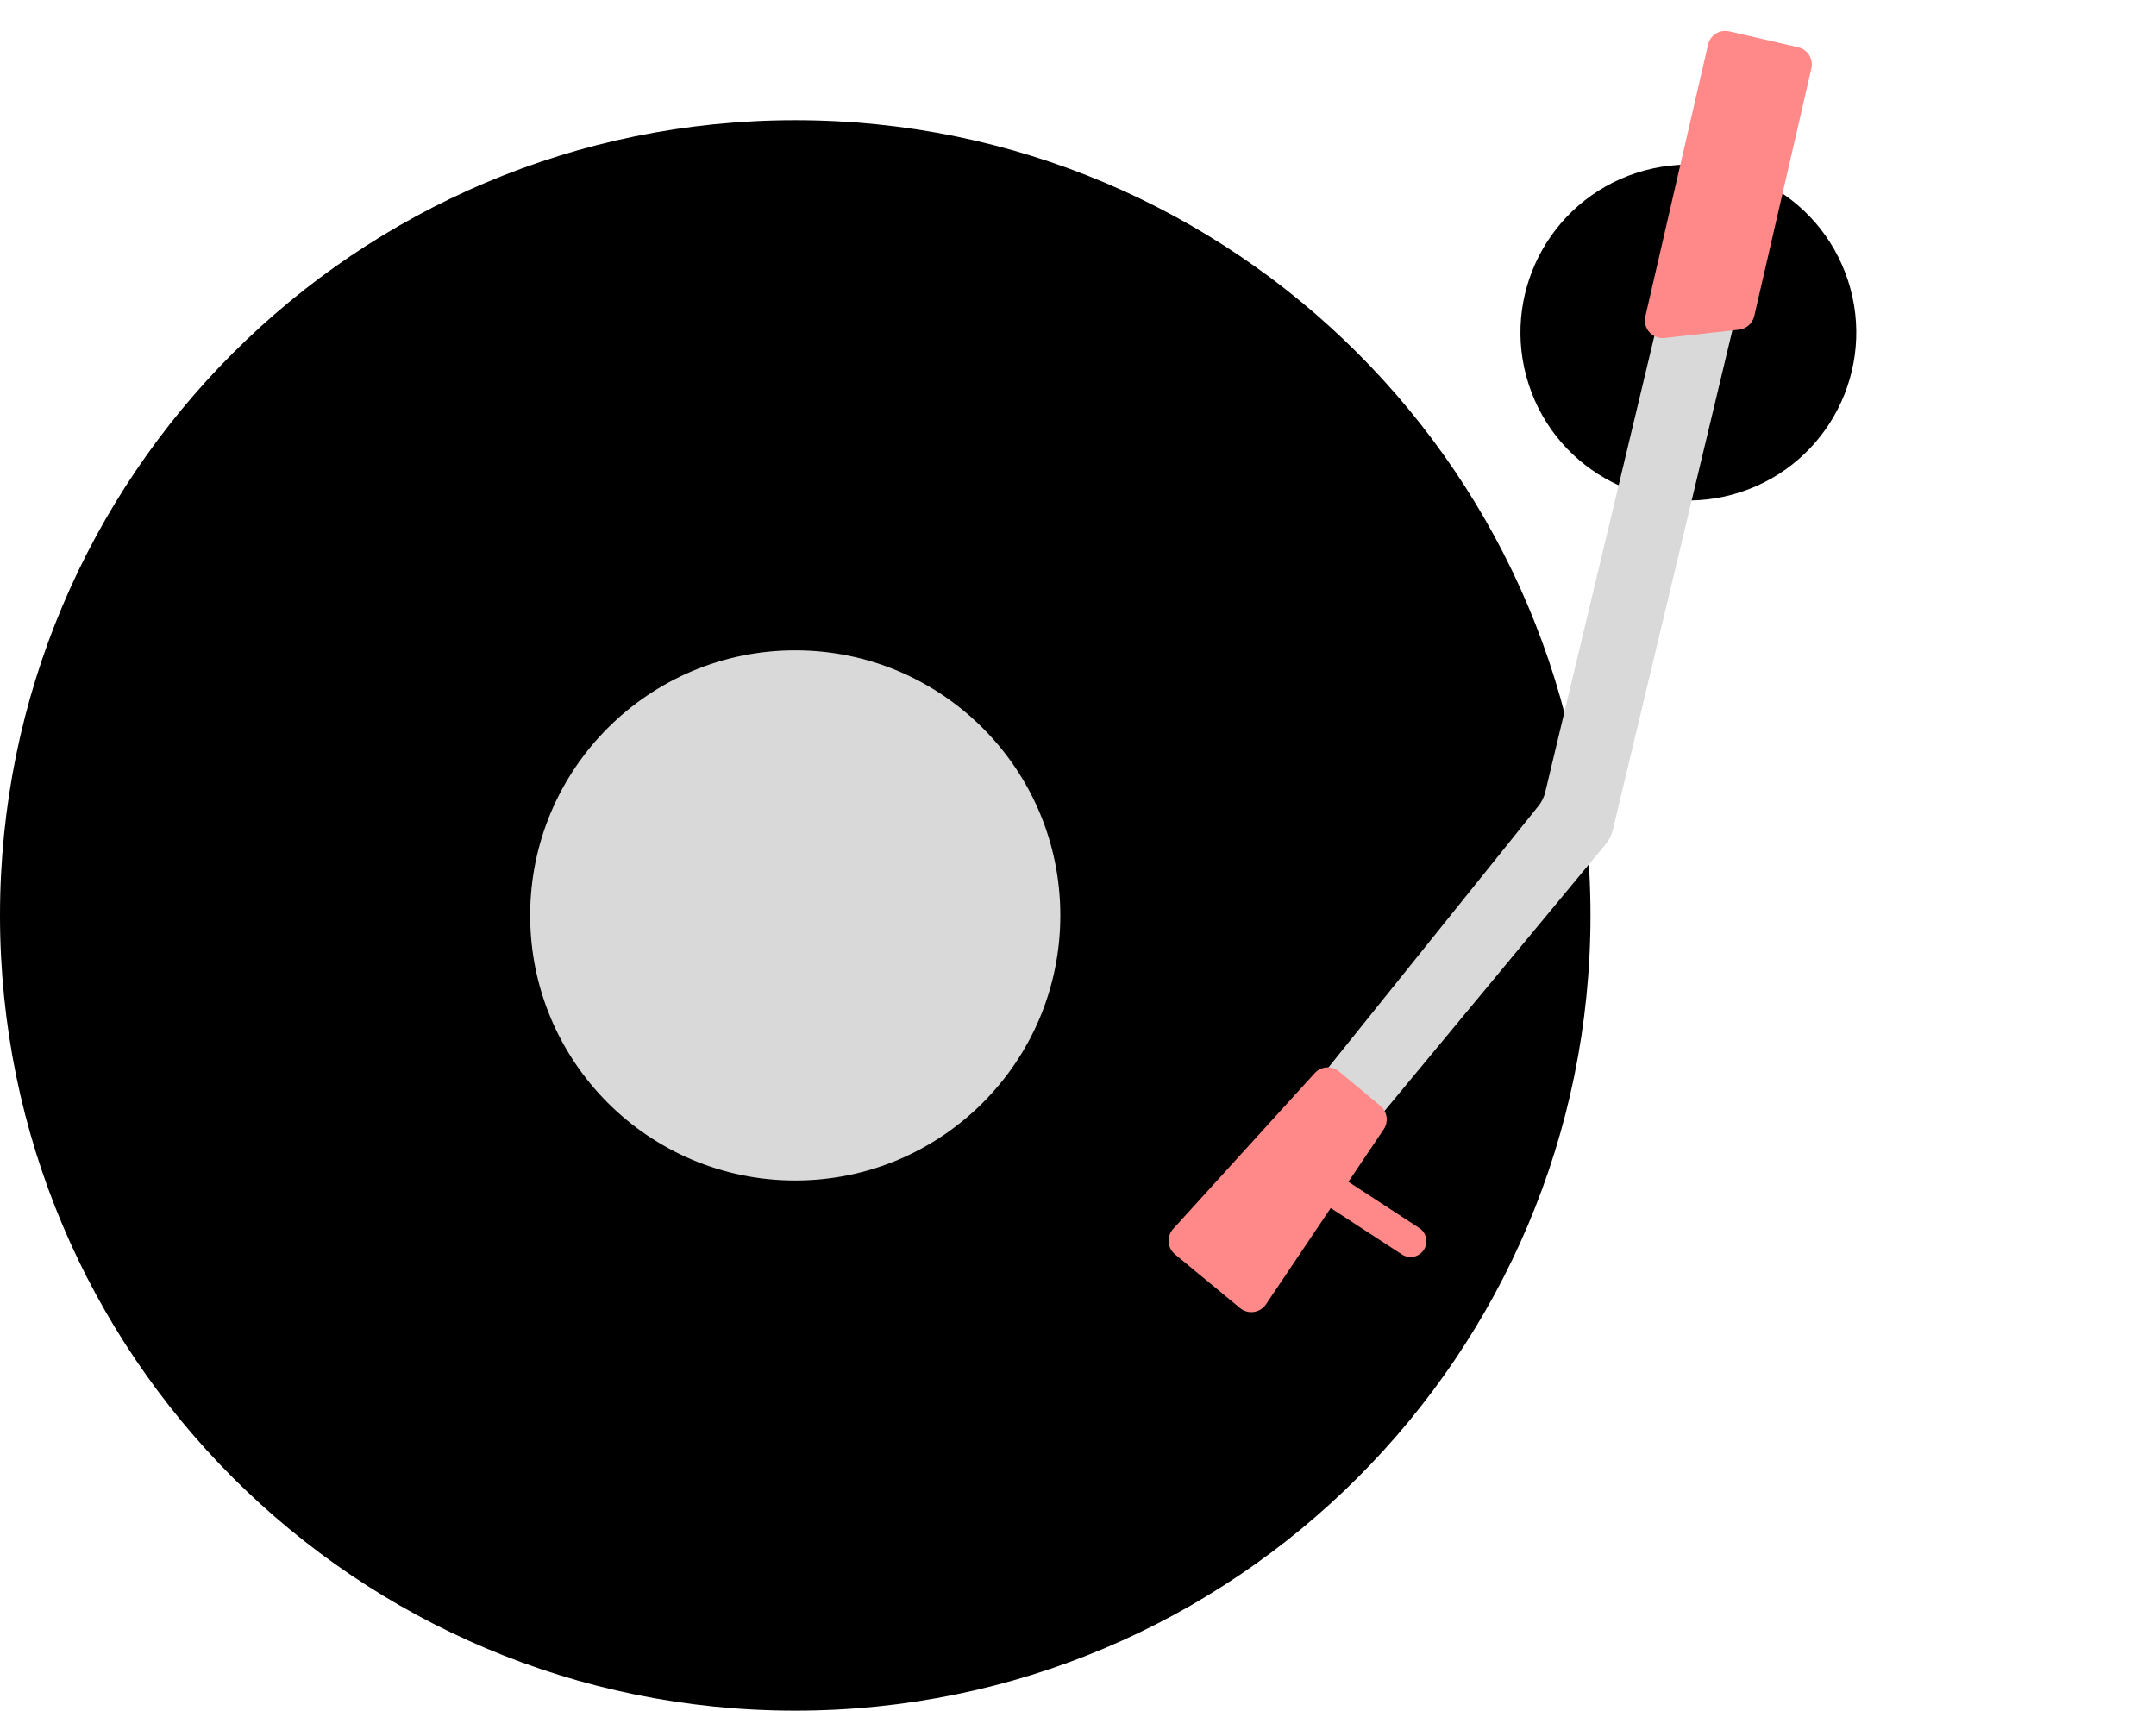
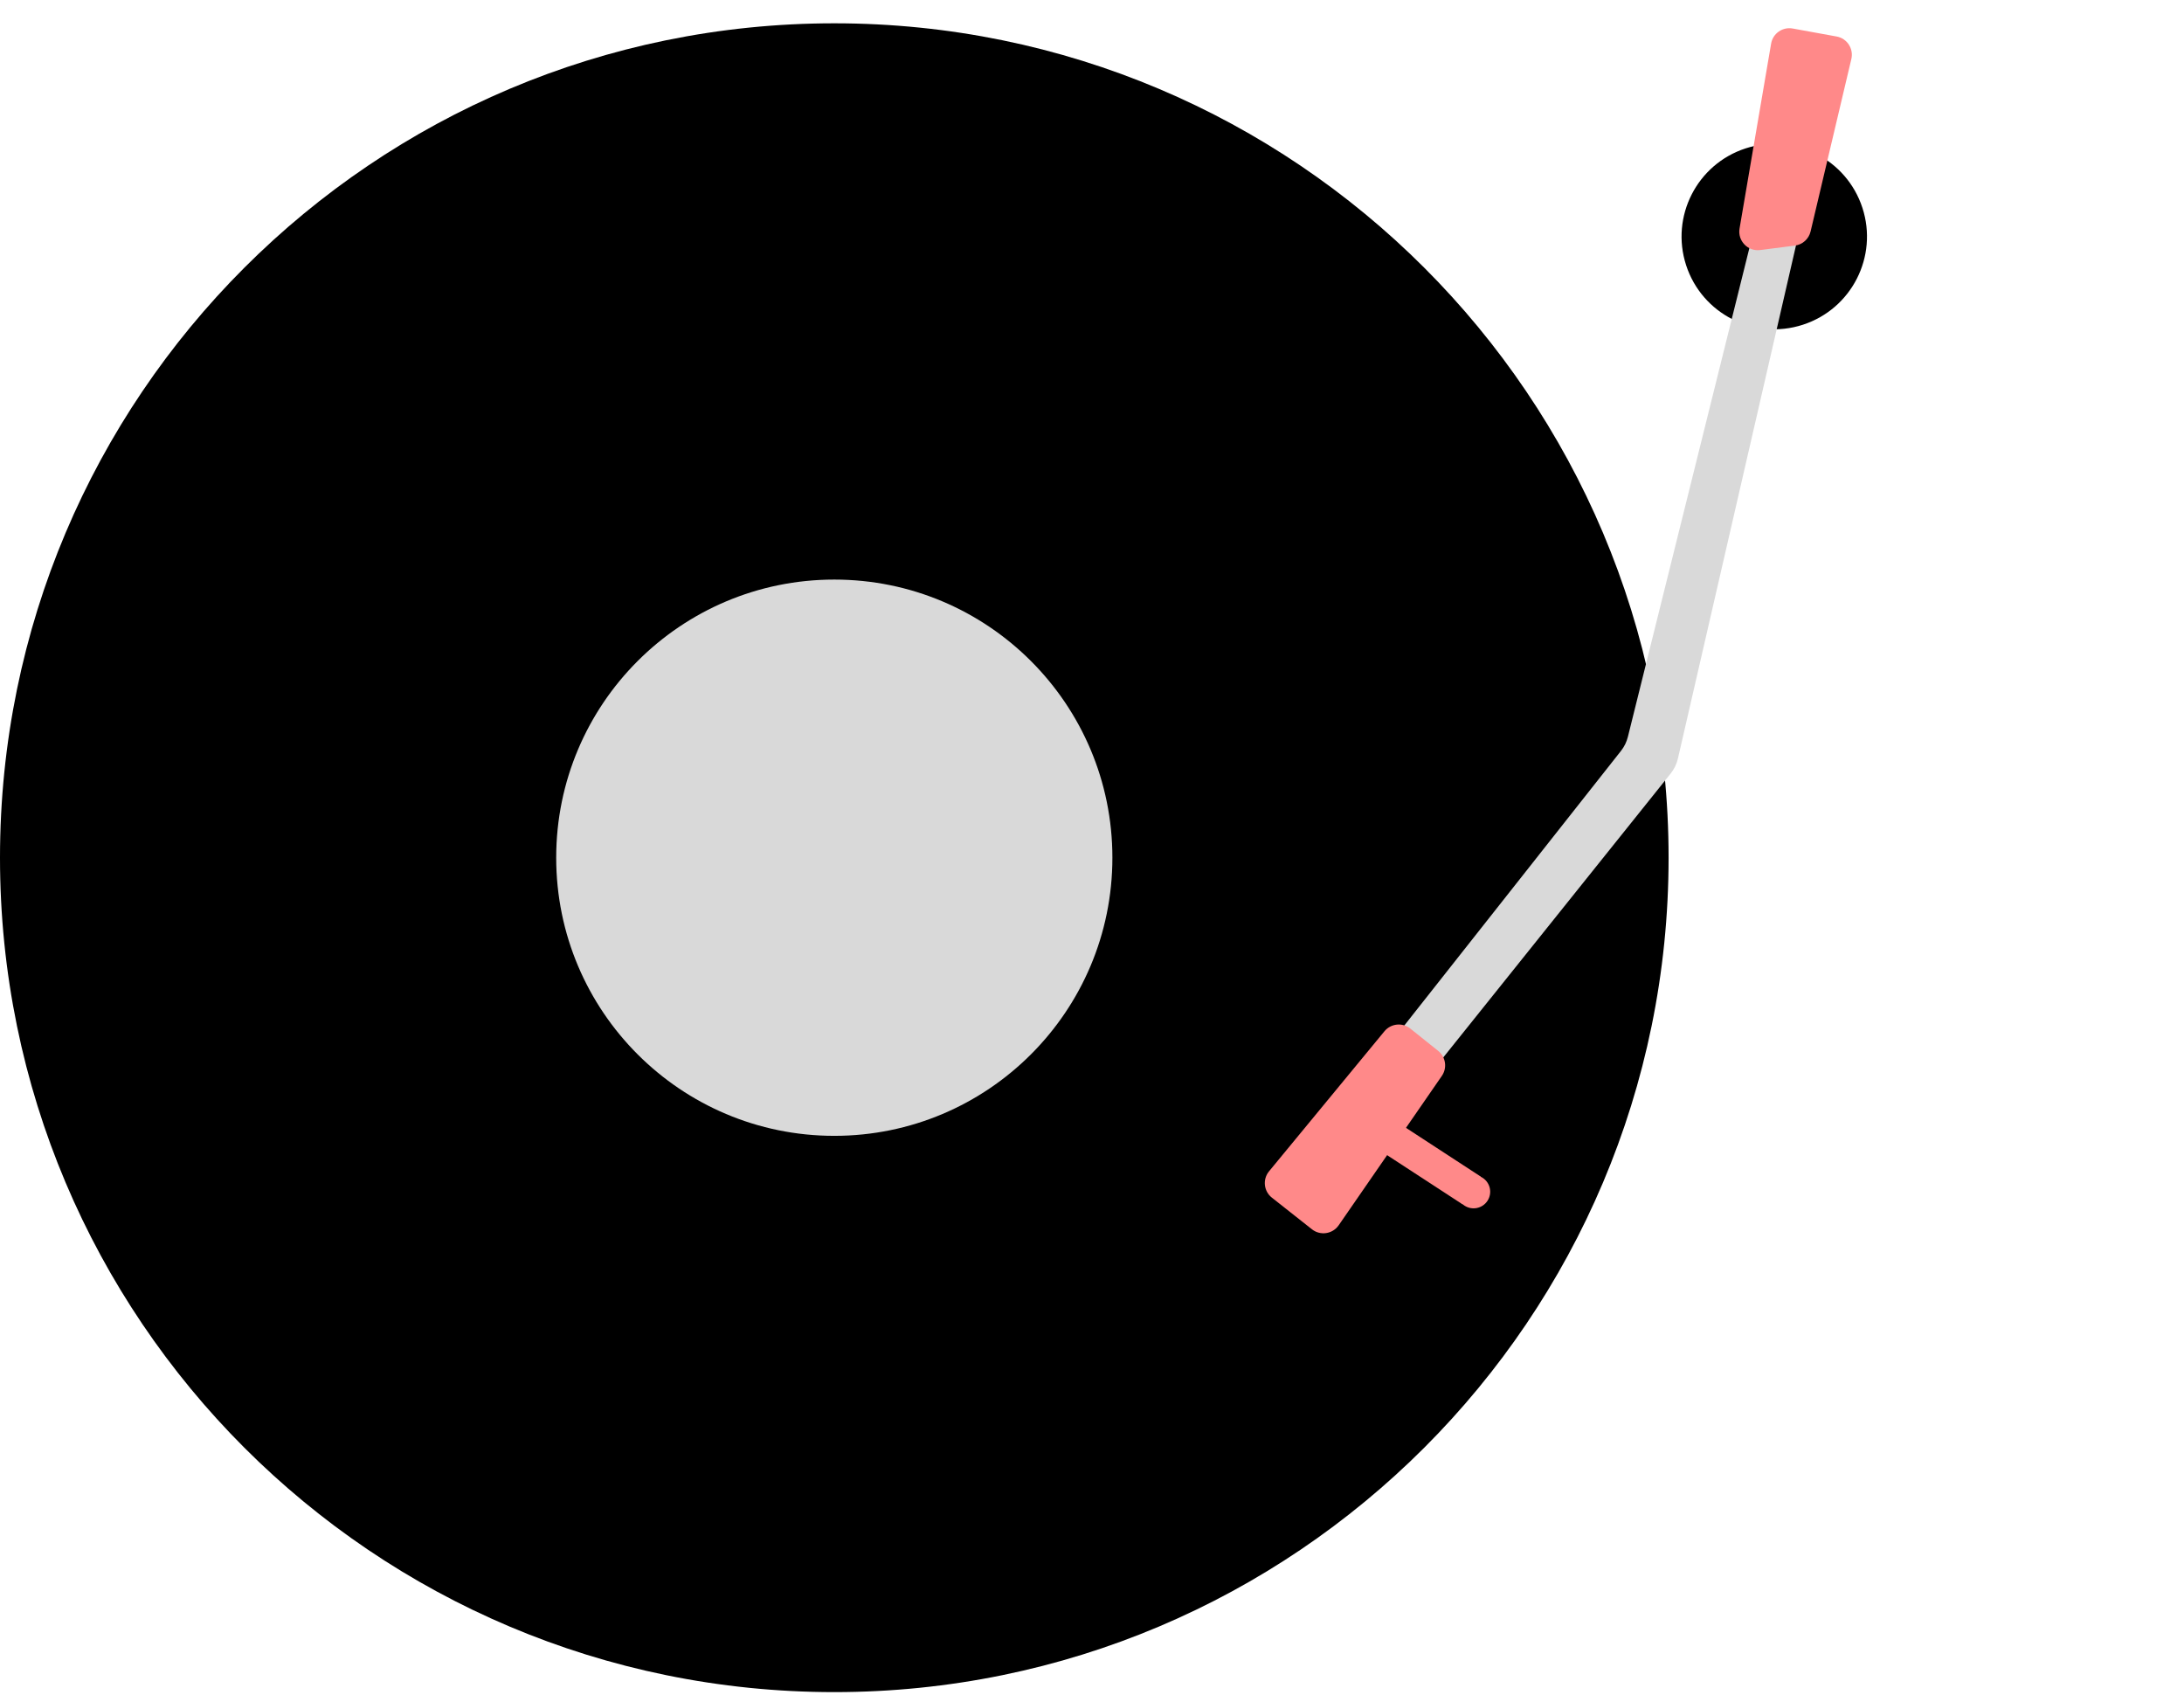
- <svg xmlns="http://www.w3.org/2000/svg" width="610" height="484" viewBox="0 0 610 484" fill="none">
-   <circle cx="225" cy="259" r="225" fill="black" />
-   <circle cx="225" cy="259" r="75" fill="#D9D9D9" />
-   <circle cx="477.694" cy="94.088" r="47.5" transform="rotate(-17.9996 477.694 94.0881)" fill="black" />
-   <path d="M477.046 57.526C478.216 52.632 482.84 49.371 487.843 49.909L488.944 50.028C494.937 50.673 499.001 56.435 497.598 62.297L456.327 234.787C455.971 236.276 455.278 237.663 454.301 238.842L383.466 324.295C379.175 329.471 371.091 328.985 367.45 323.332C365.133 319.735 365.378 315.058 368.058 311.722L435.28 228.021C436.206 226.868 436.865 225.523 437.209 224.085L477.046 57.526Z" fill="#D9D9D9" />
-   <path d="M358.183 369.034C356.533 371.486 353.128 371.98 350.85 370.098L332.451 354.9C330.251 353.083 330.016 349.795 331.935 347.682L371.97 303.631C373.77 301.65 376.812 301.438 378.869 303.151L390.549 312.876C392.52 314.517 392.93 317.382 391.499 319.51L358.183 369.034Z" fill="#FF8989" />
-   <circle cx="399.096" cy="351.18" r="4.477" transform="rotate(-56.8972 399.096 351.18)" fill="#FF8989" />
-   <rect width="8.953" height="25.581" transform="translate(374.686 340.61) rotate(-56.8972)" fill="#FF8989" />
-   <path d="M483.27 12.612C483.891 9.921 486.575 8.243 489.266 8.864L508.754 13.361C511.445 13.982 513.122 16.667 512.502 19.358L496.332 89.424C495.855 91.491 494.125 93.033 492.016 93.269L470.947 95.625C467.521 96.008 464.744 92.891 465.519 89.532L483.27 12.612Z" fill="#FF8989" />
+ <svg xmlns="http://www.w3.org/2000/svg" width="589" height="457" viewBox="0 0 589 457" fill="none">
+   <circle cx="225" cy="231.285" r="225" fill="black" />
+   <circle cx="225" cy="231.285" r="75" fill="#D9D9D9" />
+   <circle cx="478.502" cy="63.787" r="25" transform="rotate(-17.9996 478.502 63.7868)" fill="black" />
+   <path d="M481.655 27.196C482.402 24.19 485.417 22.335 488.437 23.021C491.507 23.719 493.427 26.777 492.721 29.845L452.512 204.559C452.175 206.024 451.512 207.395 450.572 208.568L379.137 297.749C376.323 301.261 370.922 301.079 368.351 297.384C366.658 294.95 366.756 291.694 368.593 289.366L437.165 202.477C438.045 201.362 438.677 200.073 439.02 198.694L481.655 27.196Z" fill="#D9D9D9" />
+   <path d="M361.029 330.4C359.388 332.775 356.083 333.272 353.817 331.483L343.008 322.949C340.808 321.213 340.465 318.008 342.248 315.845L373.366 278.088C375.104 275.979 378.214 275.656 380.348 277.364L387.861 283.374C389.911 285.014 390.343 287.96 388.851 290.12L361.029 330.4Z" fill="#FF8989" />
+   <circle cx="397.41" cy="321.356" r="4.477" transform="rotate(-56.8972 397.41 321.356)" fill="#FF8989" />
+   <rect width="8.953" height="25.581" transform="translate(373 310.786) rotate(-56.8972)" fill="#FF8989" />
+   <path d="M477.649 11.767C478.118 9.024 480.735 7.192 483.473 7.689L495.317 9.843C498.134 10.355 499.947 13.125 499.288 15.912L488.296 62.416C487.817 64.443 486.132 65.961 484.066 66.226L474.702 67.426C471.369 67.853 468.572 64.937 469.137 61.625L477.649 11.767Z" fill="#FF8989" />
</svg>
